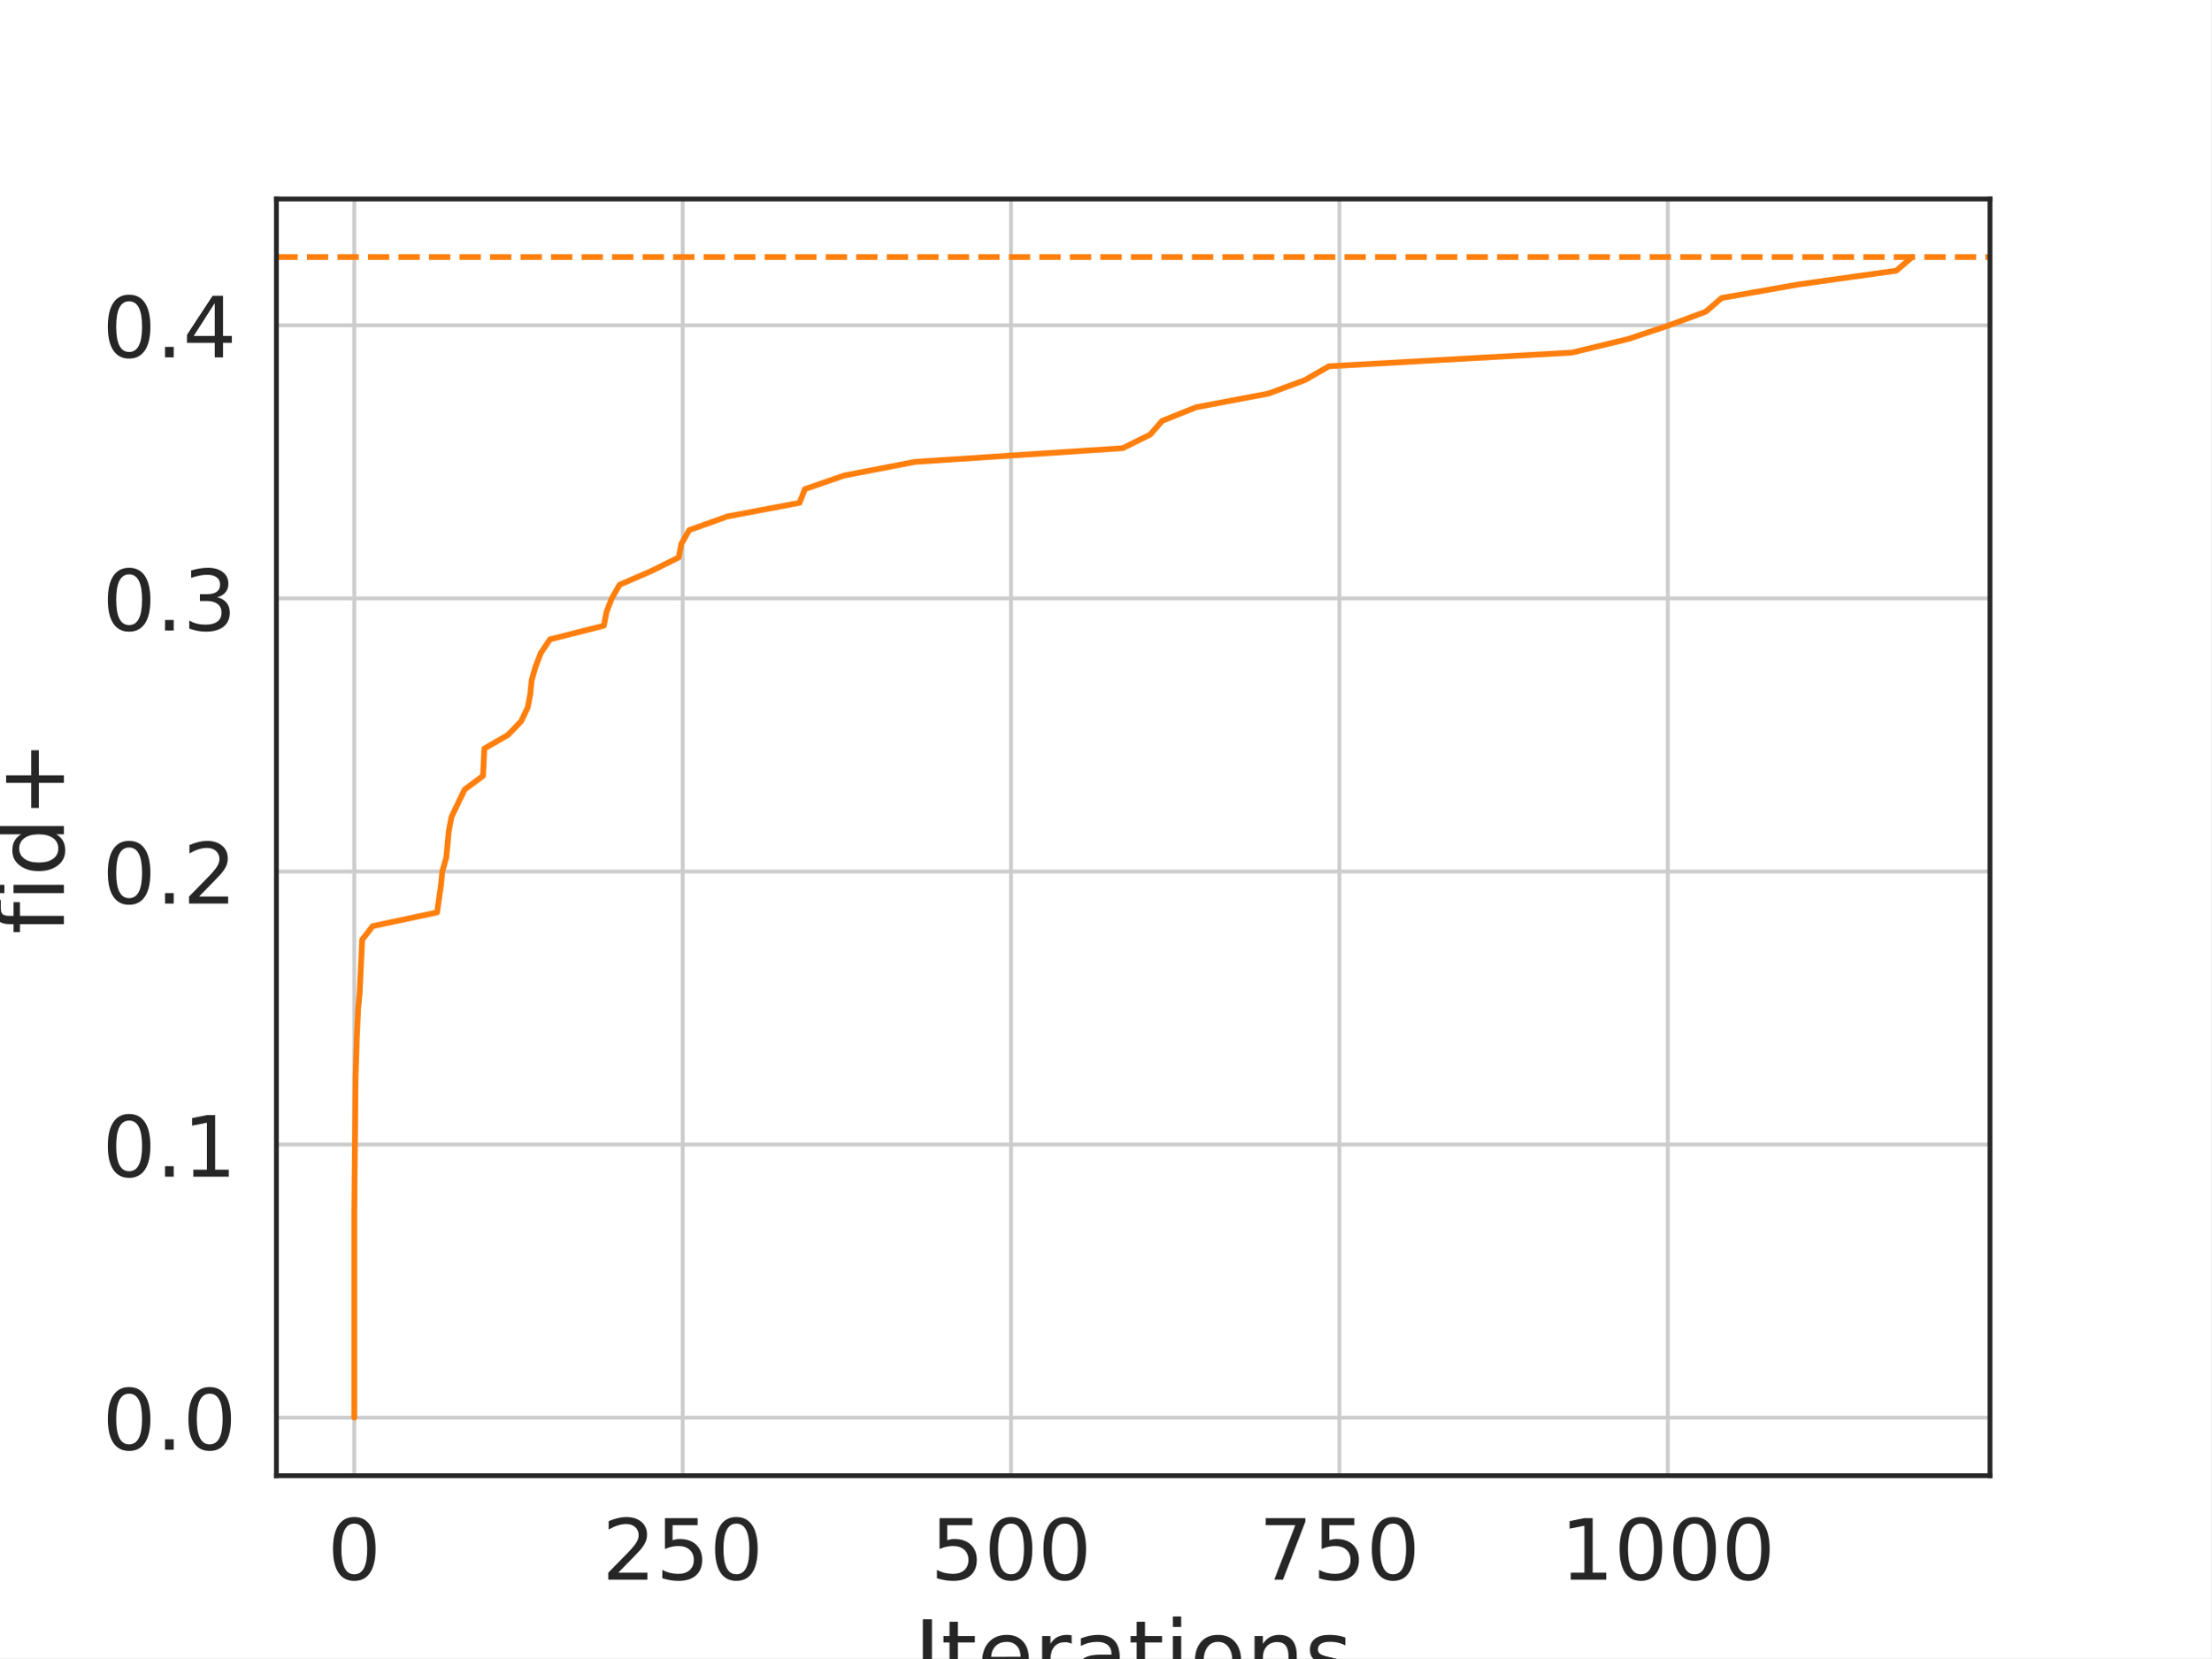
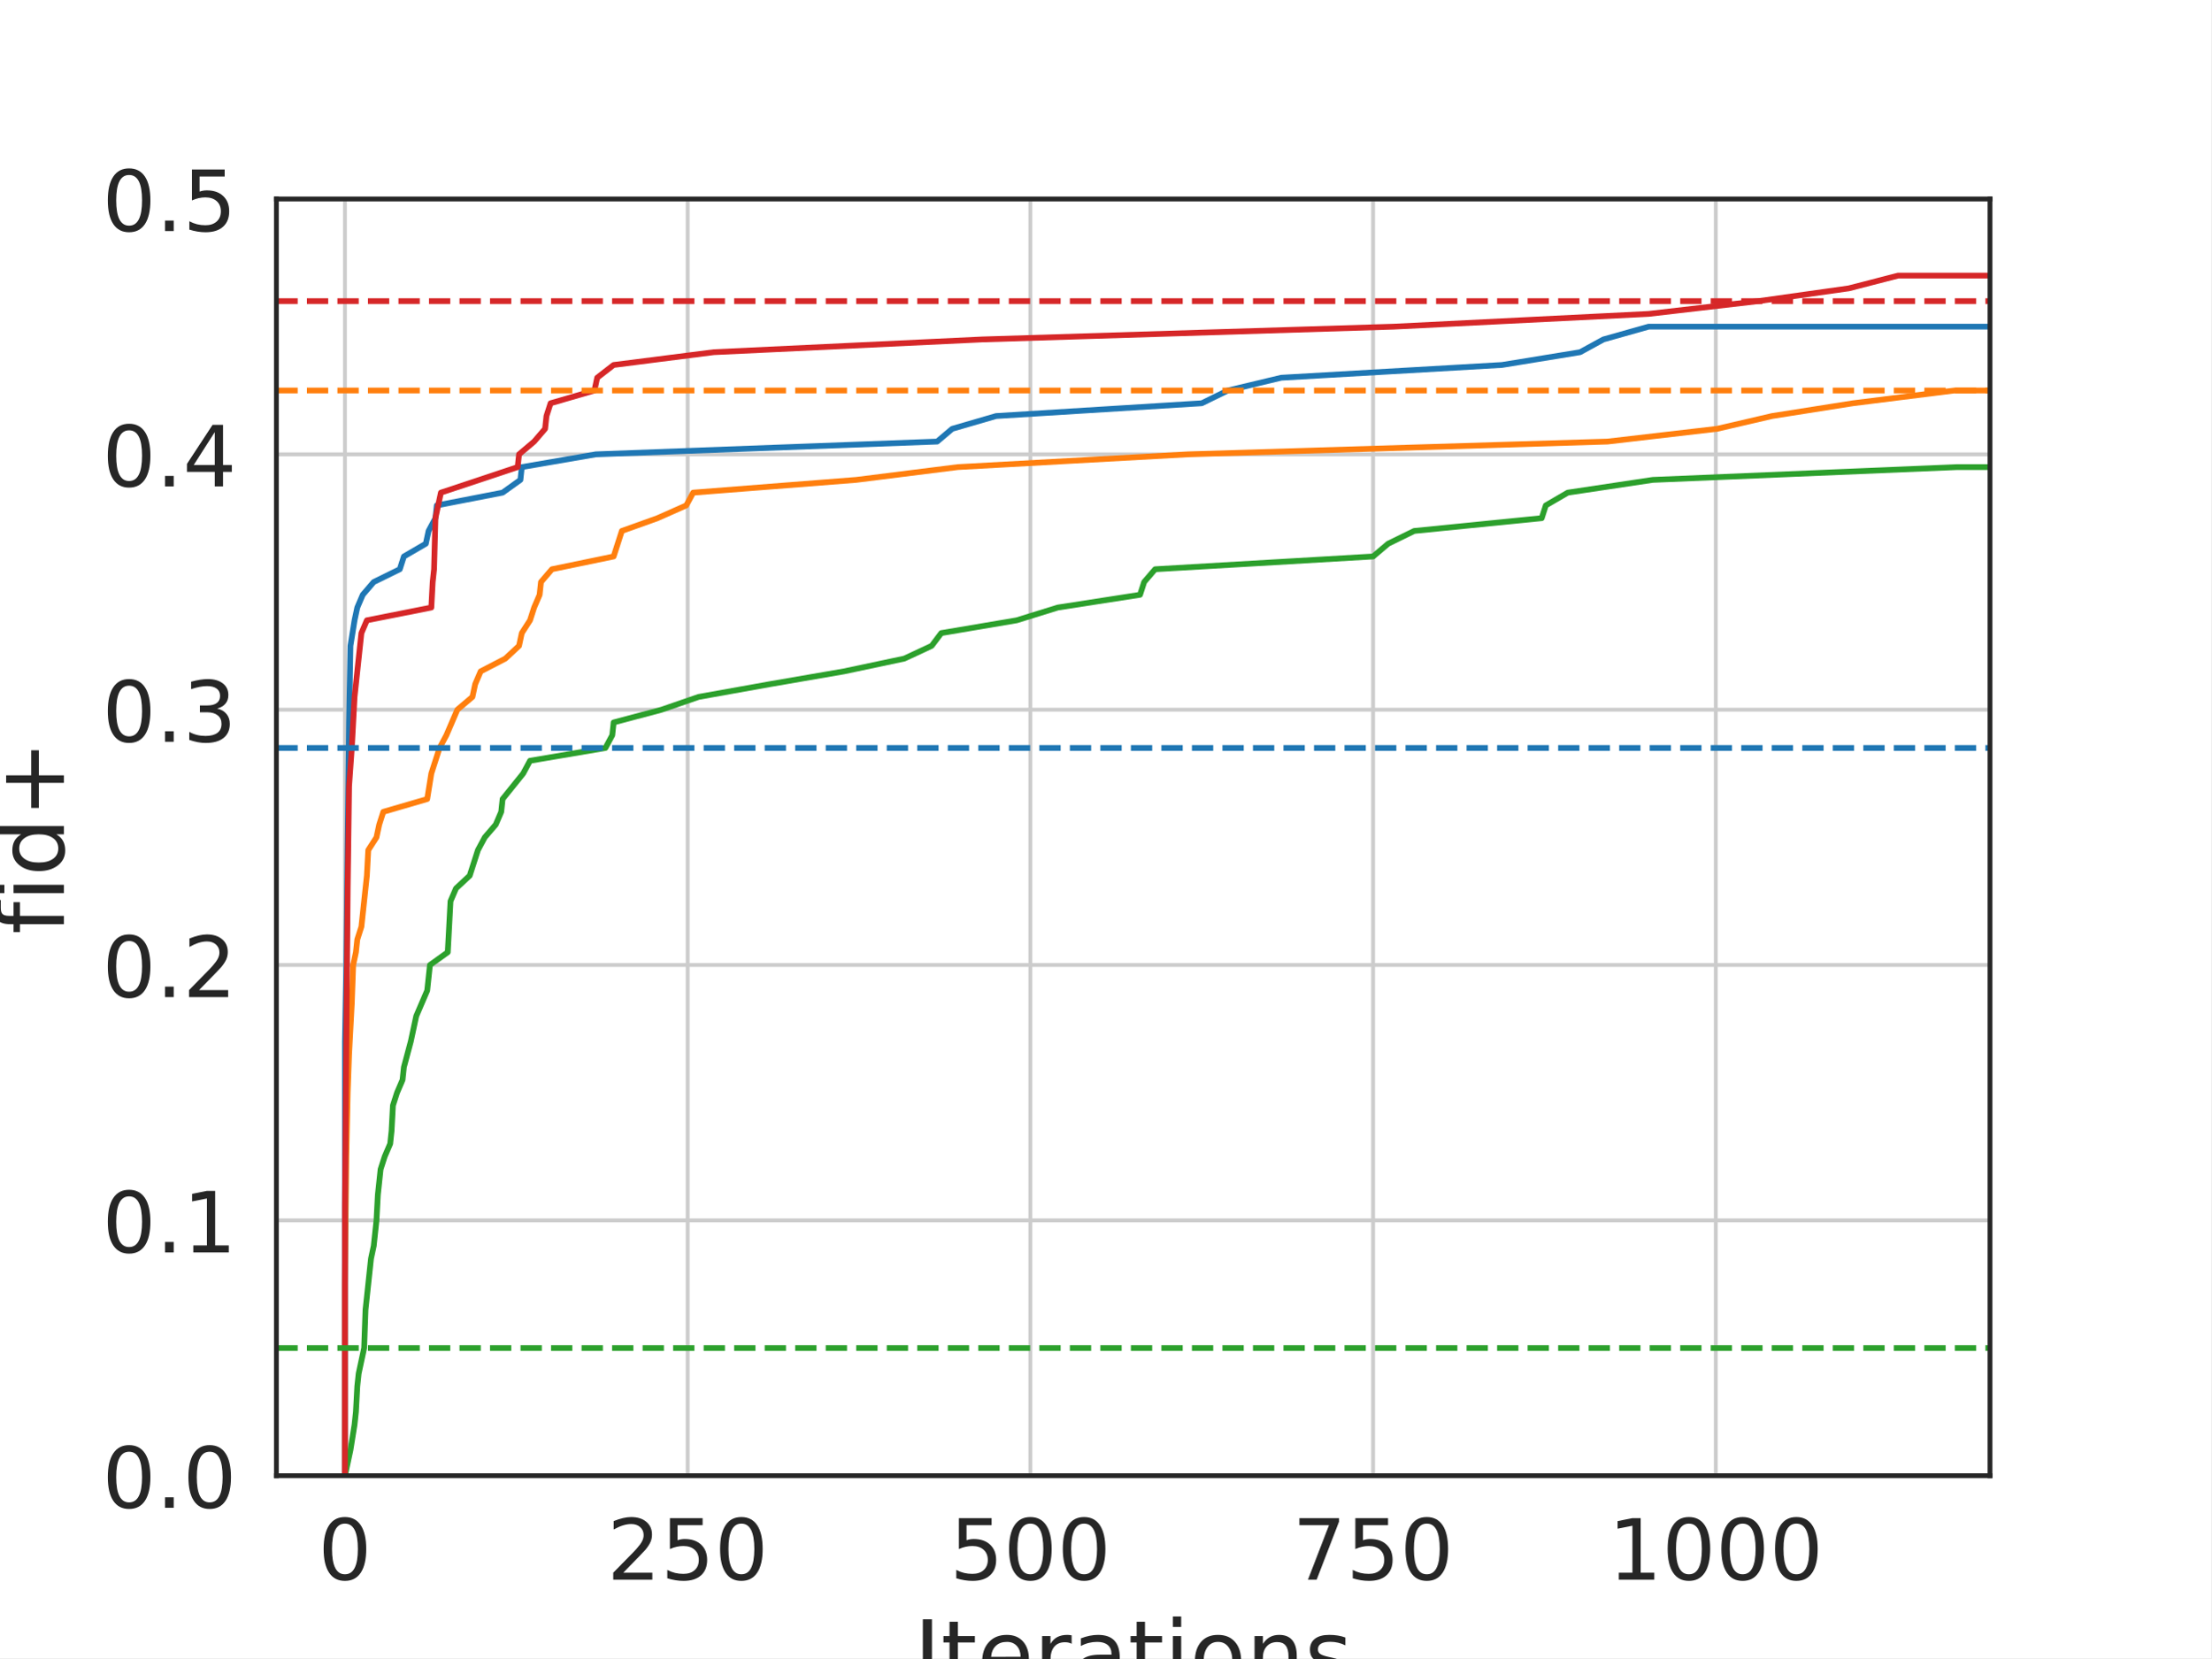
<svg xmlns="http://www.w3.org/2000/svg" xmlns:xlink="http://www.w3.org/1999/xlink" width="460.8pt" height="345.6pt" viewBox="0 0 460.8 345.6" version="1.1">
  <defs>
    <style type="text/css">*{stroke-linejoin: round; stroke-linecap: butt}</style>
  </defs>
  <g id="figure_1">
    <g id="patch_1">
      <path d="M 0 345.6  L 460.8 345.6  L 460.8 0  L 0 0  z " style="fill: #ffffff" />
    </g>
    <g id="axes_1">
      <g id="patch_2">
        <path d="M 57.6 307.584  L 414.72 307.584  L 414.72 41.472  L 57.6 41.472  z " style="fill: #ffffff" />
      </g>
      <g id="matplotlib.axis_1">
        <g id="xtick_1">
          <g id="line2d_1">
-             <path d="M 73.833 307.584  L 73.833 41.472  " clip-path="url(#pf6ddf31cb4)" style="fill: none; stroke: #cccccc; stroke-width: 0.8; stroke-linecap: round" />
+             <path d="M 71.885 307.584  L 71.885 41.472  " clip-path="url(#pb9e74e7374)" style="fill: none; stroke: #cccccc; stroke-width: 0.8; stroke-linecap: round" />
          </g>
          <g id="text_1">
-             <g style="fill: #262626" transform="translate(68.23373 329.2572)scale(0.176 -0.176)">
+             <g style="fill: #262626" transform="translate(66.2858 329.2572)scale(0.176 -0.176)">
              <defs>
                <path id="DejaVuSans-30" d="M 2034 4250  Q 1547 4250 1301 3770  Q 1056 3291 1056 2328  Q 1056 1369 1301 889  Q 1547 409 2034 409  Q 2525 409 2770 889  Q 3016 1369 3016 2328  Q 3016 3291 2770 3770  Q 2525 4250 2034 4250  z M 2034 4750  Q 2819 4750 3233 4129  Q 3647 3509 3647 2328  Q 3647 1150 3233 529  Q 2819 -91 2034 -91  Q 1250 -91 836 529  Q 422 1150 422 2328  Q 422 3509 836 4129  Q 1250 4750 2034 4750  z " transform="scale(0.015625)" />
              </defs>
              <use xlink:href="#DejaVuSans-30" />
            </g>
          </g>
        </g>
        <g id="xtick_2">
          <g id="line2d_2">
-             <path d="M 142.267 307.584  L 142.267 41.472  " clip-path="url(#pf6ddf31cb4)" style="fill: none; stroke: #cccccc; stroke-width: 0.8; stroke-linecap: round" />
+             <path d="M 143.309 307.584  L 143.309 41.472  " clip-path="url(#pb9e74e7374)" style="fill: none; stroke: #cccccc; stroke-width: 0.8; stroke-linecap: round" />
          </g>
          <g id="text_2">
-             <g style="fill: #262626" transform="translate(125.4705 329.2572)scale(0.176 -0.176)">
+             <g style="fill: #262626" transform="translate(126.5118 329.2572)scale(0.176 -0.176)">
              <defs>
                <path id="DejaVuSans-32" d="M 1228 531  L 3431 531  L 3431 0  L 469 0  L 469 531  Q 828 903 1448 1529  Q 2069 2156 2228 2338  Q 2531 2678 2651 2914  Q 2772 3150 2772 3378  Q 2772 3750 2511 3984  Q 2250 4219 1831 4219  Q 1534 4219 1204 4116  Q 875 4013 500 3803  L 500 4441  Q 881 4594 1212 4672  Q 1544 4750 1819 4750  Q 2544 4750 2975 4387  Q 3406 4025 3406 3419  Q 3406 3131 3298 2873  Q 3191 2616 2906 2266  Q 2828 2175 2409 1742  Q 1991 1309 1228 531  z " transform="scale(0.015625)" />
                <path id="DejaVuSans-35" d="M 691 4666  L 3169 4666  L 3169 4134  L 1269 4134  L 1269 2991  Q 1406 3038 1543 3061  Q 1681 3084 1819 3084  Q 2600 3084 3056 2656  Q 3513 2228 3513 1497  Q 3513 744 3044 326  Q 2575 -91 1722 -91  Q 1428 -91 1123 -41  Q 819 9 494 109  L 494 744  Q 775 591 1075 516  Q 1375 441 1709 441  Q 2250 441 2565 725  Q 2881 1009 2881 1497  Q 2881 1984 2565 2268  Q 2250 2553 1709 2553  Q 1456 2553 1204 2497  Q 953 2441 691 2322  L 691 4666  z " transform="scale(0.015625)" />
              </defs>
              <use xlink:href="#DejaVuSans-32" />
              <use xlink:href="#DejaVuSans-35" x="63.623" />
              <use xlink:href="#DejaVuSans-30" x="127.246" />
            </g>
          </g>
        </g>
        <g id="xtick_3">
          <g id="line2d_3">
-             <path d="M 210.702 307.584  L 210.702 41.472  " clip-path="url(#pf6ddf31cb4)" style="fill: none; stroke: #cccccc; stroke-width: 0.8; stroke-linecap: round" />
+             <path d="M 214.733 307.584  L 214.733 41.472  " clip-path="url(#pb9e74e7374)" style="fill: none; stroke: #cccccc; stroke-width: 0.8; stroke-linecap: round" />
          </g>
          <g id="text_3">
-             <g style="fill: #262626" transform="translate(193.9053 329.2572)scale(0.176 -0.176)">
+             <g style="fill: #262626" transform="translate(197.9358 329.2572)scale(0.176 -0.176)">
              <use xlink:href="#DejaVuSans-35" />
              <use xlink:href="#DejaVuSans-30" x="63.623" />
              <use xlink:href="#DejaVuSans-30" x="127.246" />
            </g>
          </g>
        </g>
        <g id="xtick_4">
          <g id="line2d_4">
-             <path d="M 279.137 307.584  L 279.137 41.472  " clip-path="url(#pf6ddf31cb4)" style="fill: none; stroke: #cccccc; stroke-width: 0.8; stroke-linecap: round" />
+             <path d="M 286.157 307.584  L 286.157 41.472  " clip-path="url(#pb9e74e7374)" style="fill: none; stroke: #cccccc; stroke-width: 0.8; stroke-linecap: round" />
          </g>
          <g id="text_4">
-             <g style="fill: #262626" transform="translate(262.34 329.2572)scale(0.176 -0.176)">
+             <g style="fill: #262626" transform="translate(269.3598 329.2572)scale(0.176 -0.176)">
              <defs>
                <path id="DejaVuSans-37" d="M 525 4666  L 3525 4666  L 3525 4397  L 1831 0  L 1172 0  L 2766 4134  L 525 4134  L 525 4666  z " transform="scale(0.015625)" />
              </defs>
              <use xlink:href="#DejaVuSans-37" />
              <use xlink:href="#DejaVuSans-35" x="63.623" />
              <use xlink:href="#DejaVuSans-30" x="127.246" />
            </g>
          </g>
        </g>
        <g id="xtick_5">
          <g id="line2d_5">
-             <path d="M 347.572 307.584  L 347.572 41.472  " clip-path="url(#pf6ddf31cb4)" style="fill: none; stroke: #cccccc; stroke-width: 0.8; stroke-linecap: round" />
+             <path d="M 357.581 307.584  L 357.581 41.472  " clip-path="url(#pb9e74e7374)" style="fill: none; stroke: #cccccc; stroke-width: 0.8; stroke-linecap: round" />
          </g>
          <g id="text_5">
-             <g style="fill: #262626" transform="translate(325.1758 329.2572)scale(0.176 -0.176)">
+             <g style="fill: #262626" transform="translate(335.1848 329.2572)scale(0.176 -0.176)">
              <defs>
                <path id="DejaVuSans-31" d="M 794 531  L 1825 531  L 1825 4091  L 703 3866  L 703 4441  L 1819 4666  L 2450 4666  L 2450 531  L 3481 531  L 3481 0  L 794 0  L 794 531  z " transform="scale(0.015625)" />
              </defs>
              <use xlink:href="#DejaVuSans-31" />
              <use xlink:href="#DejaVuSans-30" x="63.623" />
              <use xlink:href="#DejaVuSans-30" x="127.246" />
              <use xlink:href="#DejaVuSans-30" x="190.869" />
            </g>
          </g>
        </g>
        <g id="text_6">
          <g style="fill: #262626" transform="translate(190.4385 351.5065)scale(0.192 -0.192)">
            <defs>
              <path id="DejaVuSans-49" d="M 628 4666  L 1259 4666  L 1259 0  L 628 0  L 628 4666  z " transform="scale(0.015625)" />
              <path id="DejaVuSans-74" d="M 1172 4494  L 1172 3500  L 2356 3500  L 2356 3053  L 1172 3053  L 1172 1153  Q 1172 725 1289 603  Q 1406 481 1766 481  L 2356 481  L 2356 0  L 1766 0  Q 1100 0 847 248  Q 594 497 594 1153  L 594 3053  L 172 3053  L 172 3500  L 594 3500  L 594 4494  L 1172 4494  z " transform="scale(0.015625)" />
              <path id="DejaVuSans-65" d="M 3597 1894  L 3597 1613  L 953 1613  Q 991 1019 1311 708  Q 1631 397 2203 397  Q 2534 397 2845 478  Q 3156 559 3463 722  L 3463 178  Q 3153 47 2828 -22  Q 2503 -91 2169 -91  Q 1331 -91 842 396  Q 353 884 353 1716  Q 353 2575 817 3079  Q 1281 3584 2069 3584  Q 2775 3584 3186 3129  Q 3597 2675 3597 1894  z M 3022 2063  Q 3016 2534 2758 2815  Q 2500 3097 2075 3097  Q 1594 3097 1305 2825  Q 1016 2553 972 2059  L 3022 2063  z " transform="scale(0.015625)" />
              <path id="DejaVuSans-72" d="M 2631 2963  Q 2534 3019 2420 3045  Q 2306 3072 2169 3072  Q 1681 3072 1420 2755  Q 1159 2438 1159 1844  L 1159 0  L 581 0  L 581 3500  L 1159 3500  L 1159 2956  Q 1341 3275 1631 3429  Q 1922 3584 2338 3584  Q 2397 3584 2469 3576  Q 2541 3569 2628 3553  L 2631 2963  z " transform="scale(0.015625)" />
              <path id="DejaVuSans-61" d="M 2194 1759  Q 1497 1759 1228 1600  Q 959 1441 959 1056  Q 959 750 1161 570  Q 1363 391 1709 391  Q 2188 391 2477 730  Q 2766 1069 2766 1631  L 2766 1759  L 2194 1759  z M 3341 1997  L 3341 0  L 2766 0  L 2766 531  Q 2569 213 2275 61  Q 1981 -91 1556 -91  Q 1019 -91 701 211  Q 384 513 384 1019  Q 384 1609 779 1909  Q 1175 2209 1959 2209  L 2766 2209  L 2766 2266  Q 2766 2663 2505 2880  Q 2244 3097 1772 3097  Q 1472 3097 1187 3025  Q 903 2953 641 2809  L 641 3341  Q 956 3463 1253 3523  Q 1550 3584 1831 3584  Q 2591 3584 2966 3190  Q 3341 2797 3341 1997  z " transform="scale(0.015625)" />
              <path id="DejaVuSans-69" d="M 603 3500  L 1178 3500  L 1178 0  L 603 0  L 603 3500  z M 603 4863  L 1178 4863  L 1178 4134  L 603 4134  L 603 4863  z " transform="scale(0.015625)" />
              <path id="DejaVuSans-6f" d="M 1959 3097  Q 1497 3097 1228 2736  Q 959 2375 959 1747  Q 959 1119 1226 758  Q 1494 397 1959 397  Q 2419 397 2687 759  Q 2956 1122 2956 1747  Q 2956 2369 2687 2733  Q 2419 3097 1959 3097  z M 1959 3584  Q 2709 3584 3137 3096  Q 3566 2609 3566 1747  Q 3566 888 3137 398  Q 2709 -91 1959 -91  Q 1206 -91 779 398  Q 353 888 353 1747  Q 353 2609 779 3096  Q 1206 3584 1959 3584  z " transform="scale(0.015625)" />
              <path id="DejaVuSans-6e" d="M 3513 2113  L 3513 0  L 2938 0  L 2938 2094  Q 2938 2591 2744 2837  Q 2550 3084 2163 3084  Q 1697 3084 1428 2787  Q 1159 2491 1159 1978  L 1159 0  L 581 0  L 581 3500  L 1159 3500  L 1159 2956  Q 1366 3272 1645 3428  Q 1925 3584 2291 3584  Q 2894 3584 3203 3211  Q 3513 2838 3513 2113  z " transform="scale(0.015625)" />
              <path id="DejaVuSans-73" d="M 2834 3397  L 2834 2853  Q 2591 2978 2328 3040  Q 2066 3103 1784 3103  Q 1356 3103 1142 2972  Q 928 2841 928 2578  Q 928 2378 1081 2264  Q 1234 2150 1697 2047  L 1894 2003  Q 2506 1872 2764 1633  Q 3022 1394 3022 966  Q 3022 478 2636 193  Q 2250 -91 1575 -91  Q 1294 -91 989 -36  Q 684 19 347 128  L 347 722  Q 666 556 975 473  Q 1284 391 1588 391  Q 1994 391 2212 530  Q 2431 669 2431 922  Q 2431 1156 2273 1281  Q 2116 1406 1581 1522  L 1381 1569  Q 847 1681 609 1914  Q 372 2147 372 2553  Q 372 3047 722 3315  Q 1072 3584 1716 3584  Q 2034 3584 2315 3537  Q 2597 3491 2834 3397  z " transform="scale(0.015625)" />
            </defs>
            <use xlink:href="#DejaVuSans-49" />
            <use xlink:href="#DejaVuSans-74" x="29.492" />
            <use xlink:href="#DejaVuSans-65" x="68.701" />
            <use xlink:href="#DejaVuSans-72" x="130.225" />
            <use xlink:href="#DejaVuSans-61" x="171.338" />
            <use xlink:href="#DejaVuSans-74" x="232.617" />
            <use xlink:href="#DejaVuSans-69" x="271.826" />
            <use xlink:href="#DejaVuSans-6f" x="299.609" />
            <use xlink:href="#DejaVuSans-6e" x="360.791" />
            <use xlink:href="#DejaVuSans-73" x="424.17" />
          </g>
        </g>
      </g>
      <g id="matplotlib.axis_2">
        <g id="ytick_1">
          <g id="line2d_6">
-             <path d="M 57.6 295.488  L 414.72 295.488  " clip-path="url(#pf6ddf31cb4)" style="fill: none; stroke: #cccccc; stroke-width: 0.8; stroke-linecap: round" />
+             <path d="M 57.6 307.584  L 414.72 307.584  " clip-path="url(#pb9e74e7374)" style="fill: none; stroke: #cccccc; stroke-width: 0.8; stroke-linecap: round" />
          </g>
          <g id="text_7">
-             <g style="fill: #262626" transform="translate(21.3105 302.1746)scale(0.176 -0.176)">
+             <g style="fill: #262626" transform="translate(21.3105 314.2706)scale(0.176 -0.176)">
              <defs>
                <path id="DejaVuSans-2e" d="M 684 794  L 1344 794  L 1344 0  L 684 0  L 684 794  z " transform="scale(0.015625)" />
              </defs>
              <use xlink:href="#DejaVuSans-30" />
              <use xlink:href="#DejaVuSans-2e" x="63.623" />
              <use xlink:href="#DejaVuSans-30" x="95.41" />
            </g>
          </g>
        </g>
        <g id="ytick_2">
          <g id="line2d_7">
-             <path d="M 57.6 238.566  L 414.72 238.566  " clip-path="url(#pf6ddf31cb4)" style="fill: none; stroke: #cccccc; stroke-width: 0.8; stroke-linecap: round" />
+             <path d="M 57.6 254.362  L 414.72 254.362  " clip-path="url(#pb9e74e7374)" style="fill: none; stroke: #cccccc; stroke-width: 0.8; stroke-linecap: round" />
          </g>
          <g id="text_8">
-             <g style="fill: #262626" transform="translate(21.3105 245.2523)scale(0.176 -0.176)">
+             <g style="fill: #262626" transform="translate(21.3105 261.0482)scale(0.176 -0.176)">
              <use xlink:href="#DejaVuSans-30" />
              <use xlink:href="#DejaVuSans-2e" x="63.623" />
              <use xlink:href="#DejaVuSans-31" x="95.41" />
            </g>
          </g>
        </g>
        <g id="ytick_3">
          <g id="line2d_8">
-             <path d="M 57.6 181.643  L 414.72 181.643  " clip-path="url(#pf6ddf31cb4)" style="fill: none; stroke: #cccccc; stroke-width: 0.8; stroke-linecap: round" />
+             <path d="M 57.6 201.139  L 414.72 201.139  " clip-path="url(#pb9e74e7374)" style="fill: none; stroke: #cccccc; stroke-width: 0.8; stroke-linecap: round" />
          </g>
          <g id="text_9">
-             <g style="fill: #262626" transform="translate(21.3105 188.3299)scale(0.176 -0.176)">
+             <g style="fill: #262626" transform="translate(21.3105 207.8258)scale(0.176 -0.176)">
              <use xlink:href="#DejaVuSans-30" />
              <use xlink:href="#DejaVuSans-2e" x="63.623" />
              <use xlink:href="#DejaVuSans-32" x="95.41" />
            </g>
          </g>
        </g>
        <g id="ytick_4">
          <g id="line2d_9">
-             <path d="M 57.6 124.721  L 414.72 124.721  " clip-path="url(#pf6ddf31cb4)" style="fill: none; stroke: #cccccc; stroke-width: 0.8; stroke-linecap: round" />
+             <path d="M 57.6 147.917  L 414.72 147.917  " clip-path="url(#pb9e74e7374)" style="fill: none; stroke: #cccccc; stroke-width: 0.8; stroke-linecap: round" />
          </g>
          <g id="text_10">
-             <g style="fill: #262626" transform="translate(21.3105 131.4076)scale(0.176 -0.176)">
+             <g style="fill: #262626" transform="translate(21.3105 154.6034)scale(0.176 -0.176)">
              <defs>
                <path id="DejaVuSans-33" d="M 2597 2516  Q 3050 2419 3304 2112  Q 3559 1806 3559 1356  Q 3559 666 3084 287  Q 2609 -91 1734 -91  Q 1441 -91 1130 -33  Q 819 25 488 141  L 488 750  Q 750 597 1062 519  Q 1375 441 1716 441  Q 2309 441 2620 675  Q 2931 909 2931 1356  Q 2931 1769 2642 2001  Q 2353 2234 1838 2234  L 1294 2234  L 1294 2753  L 1863 2753  Q 2328 2753 2575 2939  Q 2822 3125 2822 3475  Q 2822 3834 2567 4026  Q 2313 4219 1838 4219  Q 1578 4219 1281 4162  Q 984 4106 628 3988  L 628 4550  Q 988 4650 1302 4700  Q 1616 4750 1894 4750  Q 2613 4750 3031 4423  Q 3450 4097 3450 3541  Q 3450 3153 3228 2886  Q 3006 2619 2597 2516  z " transform="scale(0.015625)" />
              </defs>
              <use xlink:href="#DejaVuSans-30" />
              <use xlink:href="#DejaVuSans-2e" x="63.623" />
              <use xlink:href="#DejaVuSans-33" x="95.41" />
            </g>
          </g>
        </g>
        <g id="ytick_5">
          <g id="line2d_10">
-             <path d="M 57.6 67.799  L 414.72 67.799  " clip-path="url(#pf6ddf31cb4)" style="fill: none; stroke: #cccccc; stroke-width: 0.8; stroke-linecap: round" />
+             <path d="M 57.6 94.694  L 414.72 94.694  " clip-path="url(#pb9e74e7374)" style="fill: none; stroke: #cccccc; stroke-width: 0.8; stroke-linecap: round" />
          </g>
          <g id="text_11">
-             <g style="fill: #262626" transform="translate(21.3105 74.48521)scale(0.176 -0.176)">
+             <g style="fill: #262626" transform="translate(21.3105 101.381)scale(0.176 -0.176)">
              <defs>
                <path id="DejaVuSans-34" d="M 2419 4116  L 825 1625  L 2419 1625  L 2419 4116  z M 2253 4666  L 3047 4666  L 3047 1625  L 3713 1625  L 3713 1100  L 3047 1100  L 3047 0  L 2419 0  L 2419 1100  L 313 1100  L 313 1709  L 2253 4666  z " transform="scale(0.015625)" />
              </defs>
              <use xlink:href="#DejaVuSans-30" />
              <use xlink:href="#DejaVuSans-2e" x="63.623" />
              <use xlink:href="#DejaVuSans-34" x="95.41" />
            </g>
          </g>
        </g>
-         <g id="text_12">
+         <g id="ytick_6">
+           <g id="line2d_11">
+             <path d="M 57.6 41.472  L 414.72 41.472  " clip-path="url(#pb9e74e7374)" style="fill: none; stroke: #cccccc; stroke-width: 0.8; stroke-linecap: round" />
+           </g>
+           <g id="text_12">
+             <g style="fill: #262626" transform="translate(21.3105 48.15863)scale(0.176 -0.176)">
+               <use xlink:href="#DejaVuSans-30" />
+               <use xlink:href="#DejaVuSans-2e" x="63.623" />
+               <use xlink:href="#DejaVuSans-35" x="95.41" />
+             </g>
+           </g>
+         </g>
+         <g id="text_13">
          <g style="fill: #262626" transform="translate(13.3175 194.7135)rotate(-90)scale(0.192 -0.192)">
            <defs>
              <path id="DejaVuSans-66" d="M 2375 4863  L 2375 4384  L 1825 4384  Q 1516 4384 1395 4259  Q 1275 4134 1275 3809  L 1275 3500  L 2222 3500  L 2222 3053  L 1275 3053  L 1275 0  L 697 0  L 697 3053  L 147 3053  L 147 3500  L 697 3500  L 697 3744  Q 697 4328 969 4595  Q 1241 4863 1831 4863  L 2375 4863  z " transform="scale(0.015625)" />
              <path id="DejaVuSans-64" d="M 2906 2969  L 2906 4863  L 3481 4863  L 3481 0  L 2906 0  L 2906 525  Q 2725 213 2448 61  Q 2172 -91 1784 -91  Q 1150 -91 751 415  Q 353 922 353 1747  Q 353 2572 751 3078  Q 1150 3584 1784 3584  Q 2172 3584 2448 3432  Q 2725 3281 2906 2969  z M 947 1747  Q 947 1113 1208 752  Q 1469 391 1925 391  Q 2381 391 2643 752  Q 2906 1113 2906 1747  Q 2906 2381 2643 2742  Q 2381 3103 1925 3103  Q 1469 3103 1208 2742  Q 947 2381 947 1747  z " transform="scale(0.015625)" />
              <path id="DejaVuSans-2b" d="M 2944 4013  L 2944 2272  L 4684 2272  L 4684 1741  L 2944 1741  L 2944 0  L 2419 0  L 2419 1741  L 678 1741  L 678 2272  L 2419 2272  L 2419 4013  L 2944 4013  z " transform="scale(0.015625)" />
            </defs>
            <use xlink:href="#DejaVuSans-66" />
            <use xlink:href="#DejaVuSans-69" x="35.205" />
            <use xlink:href="#DejaVuSans-64" x="62.988" />
            <use xlink:href="#DejaVuSans-2b" x="126.465" />
          </g>
        </g>
      </g>
-       <g id="line2d_11">
-         <path d="M 73.833 295.488  L 73.833 252.796  L 74.106 224.335  L 74.38 215.797  L 74.654 210.104  L 74.928 207.258  L 75.201 201.566  L 75.475 195.874  L 77.665 193.028  L 91.078 190.182  L 91.9 184.489  L 92.173 181.643  L 92.994 178.797  L 93.268 175.951  L 93.542 173.105  L 94.089 170.259  L 96.827 164.567  L 100.659 161.72  L 100.933 156.028  L 105.86 153.182  L 108.598 150.336  L 109.966 147.49  L 110.514 144.644  L 110.788 141.798  L 111.609 138.952  L 112.704 136.105  L 114.62 133.259  L 125.843 130.413  L 126.391 127.567  L 127.486 124.721  L 129.128 121.875  L 135.698 119.029  L 141.446 116.183  L 141.994 113.336  L 143.636 110.49  L 151.575 107.644  L 166.63 104.798  L 167.725 101.952  L 175.937 99.106  L 190.719 96.26  L 233.97 93.414  L 239.719 90.568  L 242.182 87.721  L 249.299 84.875  L 264.355 82.029  L 272.02 79.183  L 276.947 76.337  L 327.589 73.491  L 339.36 70.645  L 347.846 67.799  L 355.51 64.952  L 358.795 62.106  L 374.946 59.26  L 395.202 56.414  L 398.487 53.568  " clip-path="url(#pf6ddf31cb4)" style="fill: none; stroke: #ff7f0e; stroke-width: 1.2; stroke-linecap: round" />
-       </g>
      <g id="line2d_12">
-         <path d="M 57.6 53.568  L 414.72 53.568  " clip-path="url(#pf6ddf31cb4)" style="fill: none; stroke-dasharray: 4.44,1.92; stroke-dashoffset: 0; stroke: #ff7f0e; stroke-width: 1.2" />
+         <path d="M 71.885 307.584  L 71.885 267.667  L 72.17 241.056  L 72.456 227.75  L 72.742 219.767  L 73.028 214.445  L 73.313 209.123  L 73.599 201.139  L 74.17 198.478  L 74.456 195.817  L 75.313 193.156  L 75.599 190.495  L 75.885 187.834  L 76.17 185.172  L 76.456 182.511  L 76.742 177.189  L 78.456 174.528  L 79.027 171.867  L 79.884 169.206  L 89.027 166.545  L 89.884 161.222  L 90.741 158.561  L 91.598 155.9  L 93.026 153.239  L 94.169 150.578  L 95.312 147.917  L 98.455 145.256  L 99.026 142.595  L 100.169 139.933  L 105.311 137.272  L 108.168 134.611  L 108.74 131.95  L 110.454 129.289  L 111.311 126.628  L 112.454 123.967  L 112.739 121.306  L 115.025 118.644  L 127.881 115.983  L 129.595 110.661  L 137.023 108  L 143.023 105.339  L 144.452 102.678  L 178.449 100.017  L 199.591 97.356  L 247.588 94.694  L 335.011 92.033  L 357.866 89.372  L 369.294 86.711  L 386.15 84.05  L 407.292 81.389  L 414.72 81.389  " clip-path="url(#pb9e74e7374)" style="fill: none; stroke: #ff7f0e; stroke-width: 1.2; stroke-linecap: round" />
      </g>
      <g id="line2d_13">
-         <path d="M 73.833 53.568  " clip-path="url(#pf6ddf31cb4)" style="fill: none; stroke: #ff7f0e; stroke-width: 1.2; stroke-linecap: round" />
+         <path d="M 71.885 307.584  L 71.885 217.106  L 72.17 201.139  L 72.456 174.528  L 72.742 150.578  L 73.028 134.611  L 73.885 129.289  L 74.456 126.628  L 75.599 123.967  L 77.884 121.306  L 83.313 118.644  L 84.17 115.983  L 88.741 113.322  L 89.312 110.661  L 90.741 108  L 91.026 105.339  L 104.74 102.678  L 108.454 100.017  L 108.74 97.356  L 124.167 94.694  L 195.305 92.033  L 198.448 89.372  L 207.59 86.711  L 250.445 84.05  L 255.873 81.389  L 267.015 78.728  L 313.012 76.067  L 329.297 73.405  L 334.154 70.744  L 343.582 68.083  L 414.72 68.083  " clip-path="url(#pb9e74e7374)" style="fill: none; stroke: #1f77b4; stroke-width: 1.2; stroke-linecap: round" />
+       </g>
+       <g id="line2d_14">
+         <path d="M 71.885 307.584  L 72.456 304.923  L 73.028 302.262  L 73.885 296.94  L 74.17 294.278  L 74.456 288.956  L 74.742 286.295  L 75.313 283.634  L 75.885 280.973  L 76.17 272.989  L 77.027 265.006  L 77.313 262.345  L 77.884 259.684  L 78.456 254.362  L 78.742 249.039  L 79.027 246.378  L 79.313 243.717  L 80.17 241.056  L 81.313 238.395  L 81.598 235.734  L 81.884 230.412  L 82.741 227.75  L 83.884 225.089  L 84.17 222.428  L 85.598 217.106  L 86.17 214.445  L 86.741 211.784  L 87.884 209.123  L 89.027 206.461  L 89.598 201.139  L 93.312 198.478  L 93.598 193.156  L 93.883 187.834  L 95.026 185.172  L 97.883 182.511  L 98.74 179.85  L 99.597 177.189  L 101.026 174.528  L 103.311 171.867  L 104.454 169.206  L 104.74 166.545  L 109.025 161.222  L 110.454 158.561  L 126.167 155.9  L 127.596 153.239  L 127.881 150.578  L 137.881 147.917  L 145.594 145.256  L 160.451 142.595  L 175.878 139.933  L 188.449 137.272  L 194.163 134.611  L 196.163 131.95  L 211.876 129.289  L 220.447 126.628  L 237.588 123.967  L 238.446 121.306  L 240.731 118.644  L 286.157 115.983  L 289.299 113.322  L 294.728 110.661  L 321.297 108  L 322.154 105.339  L 326.726 102.678  L 344.439 100.017  L 407.863 97.356  L 414.72 97.356  " clip-path="url(#pb9e74e7374)" style="fill: none; stroke: #2ca02c; stroke-width: 1.2; stroke-linecap: round" />
+       </g>
+       <g id="line2d_15">
+         <path d="M 71.885 307.584  L 71.885 251.7  L 72.17 217.106  L 72.456 185.172  L 72.742 163.884  L 73.313 155.9  L 73.599 150.578  L 73.885 145.256  L 74.456 139.933  L 75.027 134.611  L 75.313 131.95  L 76.456 129.289  L 89.884 126.628  L 90.169 121.306  L 90.455 118.644  L 90.741 108  L 91.312 105.339  L 91.884 102.678  L 107.882 97.356  L 108.168 94.694  L 111.311 92.033  L 113.596 89.372  L 113.882 86.711  L 114.739 84.05  L 123.881 81.389  L 124.453 78.728  L 127.881 76.067  L 148.737 73.405  L 204.733 70.744  L 290.442 68.083  L 343.582 65.422  L 366.437 62.761  L 385.293 60.1  L 395.578 57.439  L 414.72 57.439  " clip-path="url(#pb9e74e7374)" style="fill: none; stroke: #d62728; stroke-width: 1.2; stroke-linecap: round" />
+       </g>
+       <g id="line2d_16">
+         <path d="M 57.6 81.389  L 414.72 81.389  " clip-path="url(#pb9e74e7374)" style="fill: none; stroke-dasharray: 4.44,1.92; stroke-dashoffset: 0; stroke: #ff7f0e; stroke-width: 1.2" />
+       </g>
+       <g id="line2d_17">
+         <path d="M 57.6 62.761  L 414.72 62.761  " clip-path="url(#pb9e74e7374)" style="fill: none; stroke-dasharray: 4.44,1.92; stroke-dashoffset: 0; stroke: #d62728; stroke-width: 1.2" />
+       </g>
+       <g id="line2d_18">
+         <path d="M 57.6 280.973  L 414.72 280.973  " clip-path="url(#pb9e74e7374)" style="fill: none; stroke-dasharray: 4.44,1.92; stroke-dashoffset: 0; stroke: #2ca02c; stroke-width: 1.2" />
+       </g>
+       <g id="line2d_19">
+         <path d="M 57.6 155.9  L 414.72 155.9  " clip-path="url(#pb9e74e7374)" style="fill: none; stroke-dasharray: 4.44,1.92; stroke-dashoffset: 0; stroke: #1f77b4; stroke-width: 1.2" />
      </g>
      <g id="patch_3">
        <path d="M 57.6 307.584  L 57.6 41.472  " style="fill: none; stroke: #262626; stroke-linejoin: miter; stroke-linecap: square" />
      </g>
      <g id="patch_4">
        <path d="M 414.72 307.584  L 414.72 41.472  " style="fill: none; stroke: #262626; stroke-linejoin: miter; stroke-linecap: square" />
      </g>
      <g id="patch_5">
        <path d="M 57.6 307.584  L 414.72 307.584  " style="fill: none; stroke: #262626; stroke-linejoin: miter; stroke-linecap: square" />
      </g>
      <g id="patch_6">
        <path d="M 57.6 41.472  L 414.72 41.472  " style="fill: none; stroke: #262626; stroke-linejoin: miter; stroke-linecap: square" />
      </g>
    </g>
  </g>
  <defs>
-     <clipPath id="pf6ddf31cb4">
+     <clipPath id="pb9e74e7374">
      <rect x="57.6" y="41.472" width="357.12" height="266.112" />
    </clipPath>
  </defs>
</svg>
